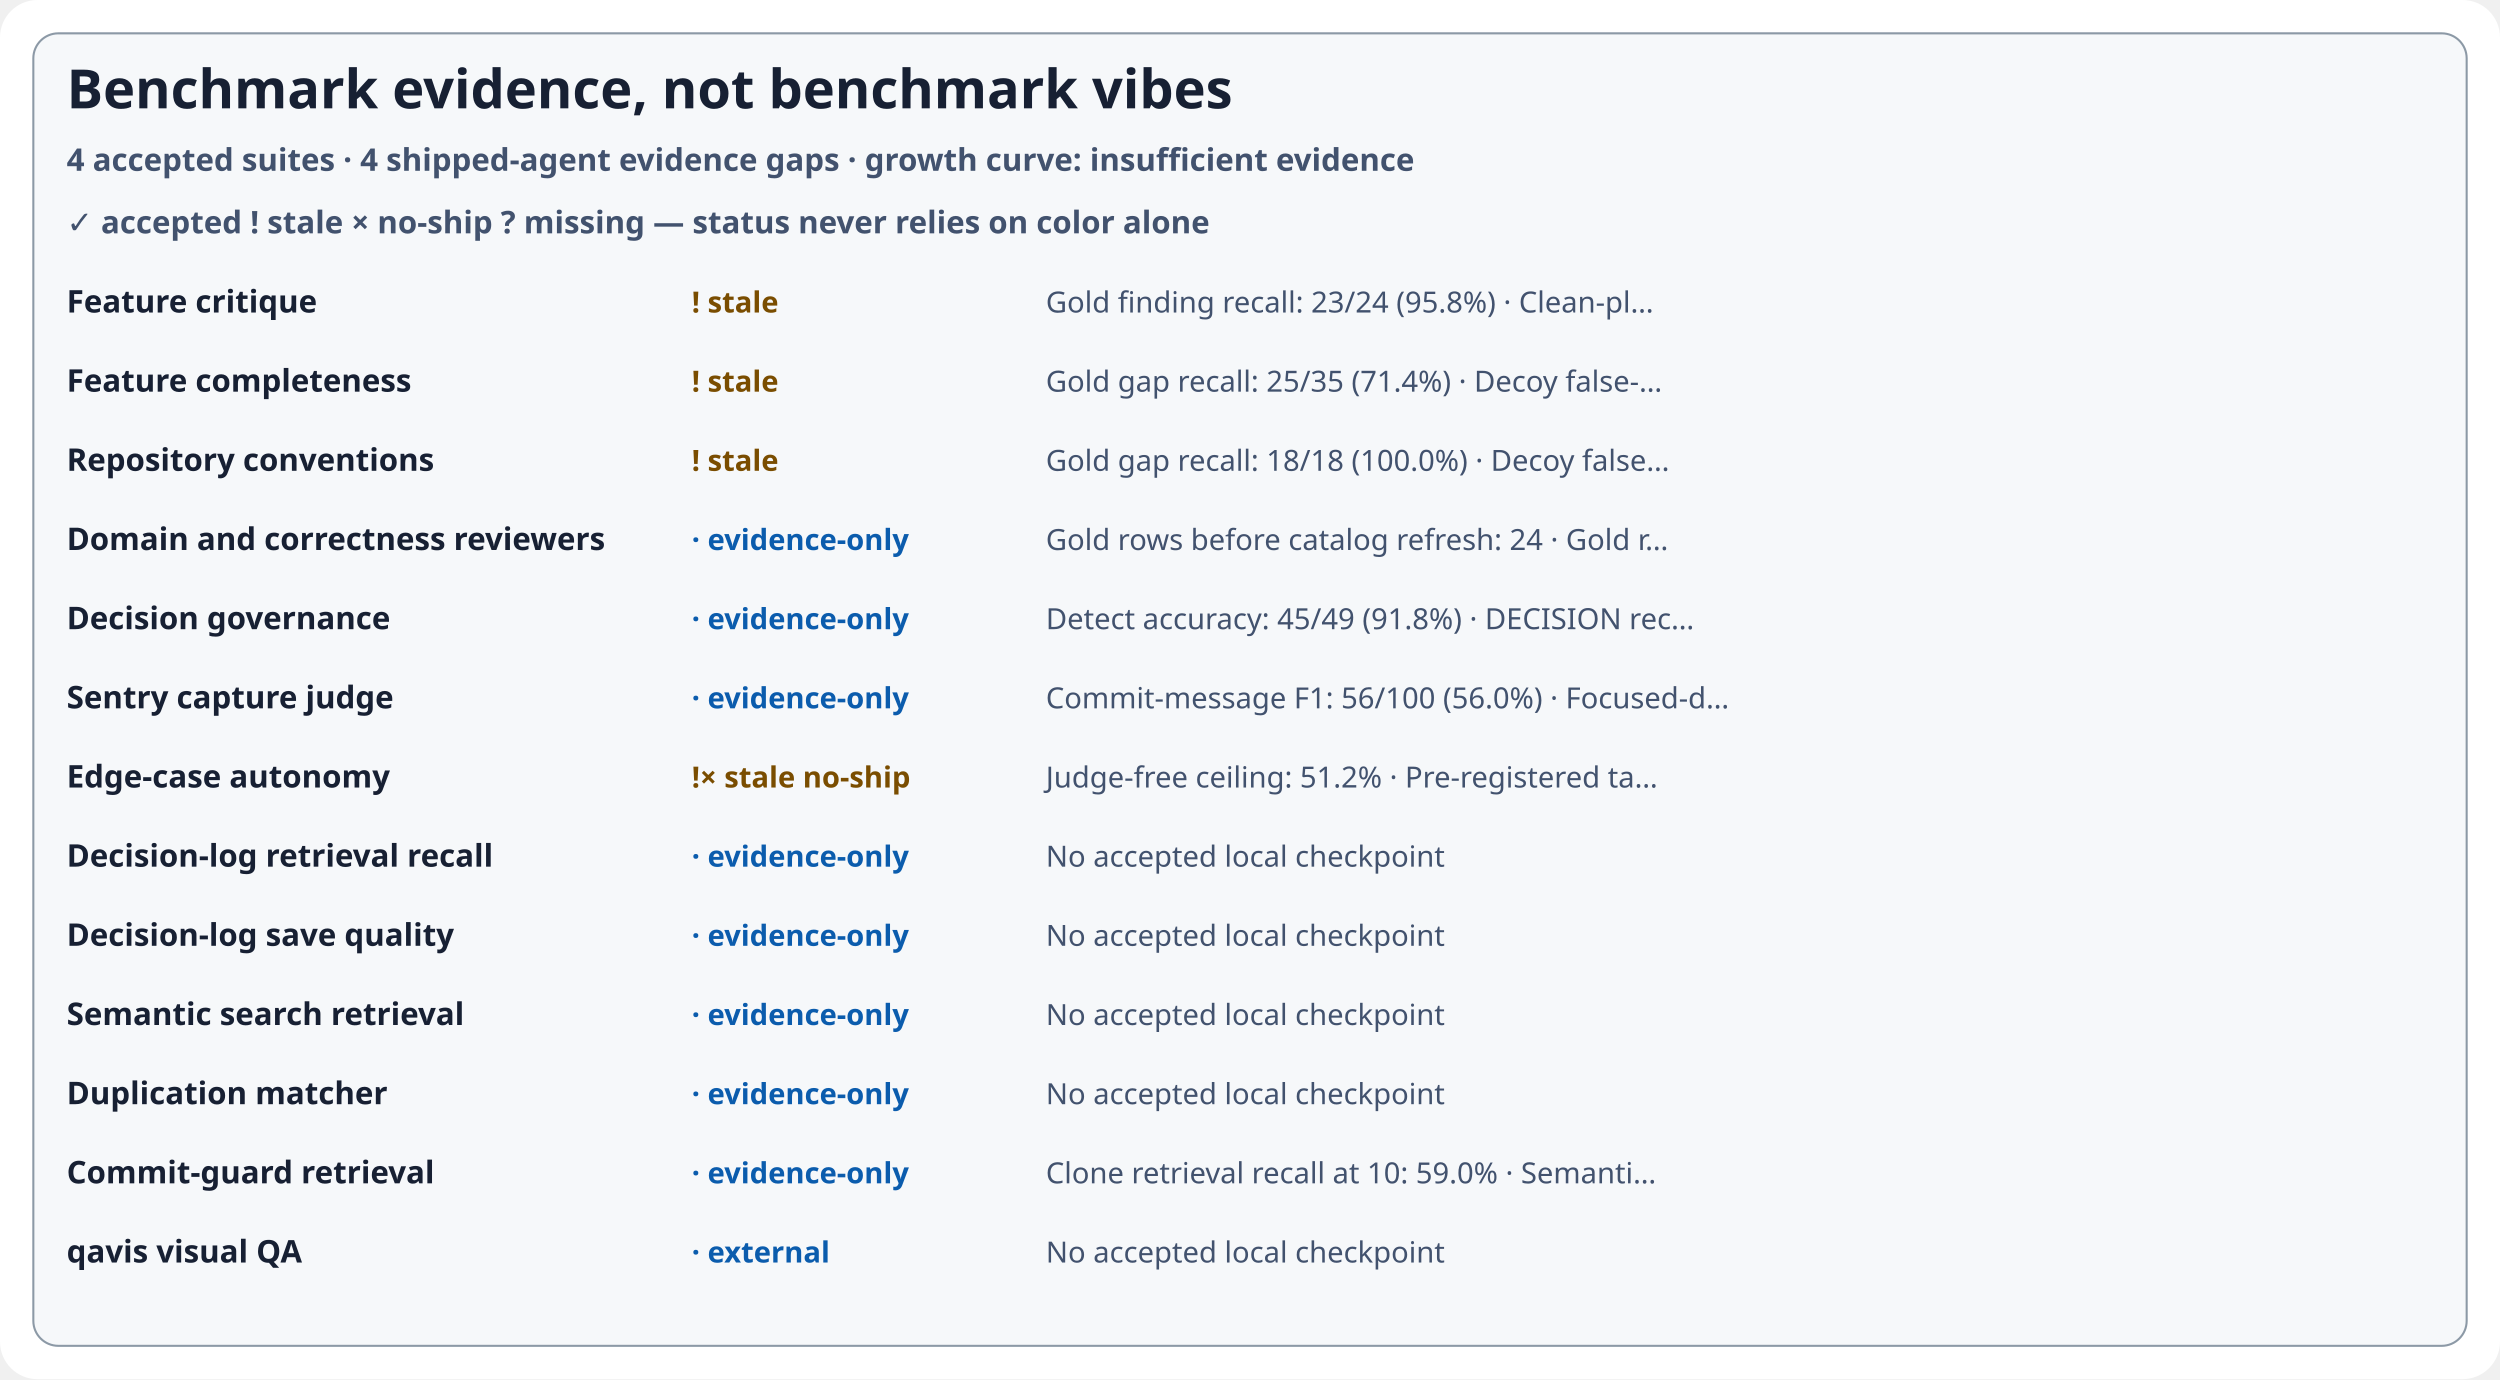
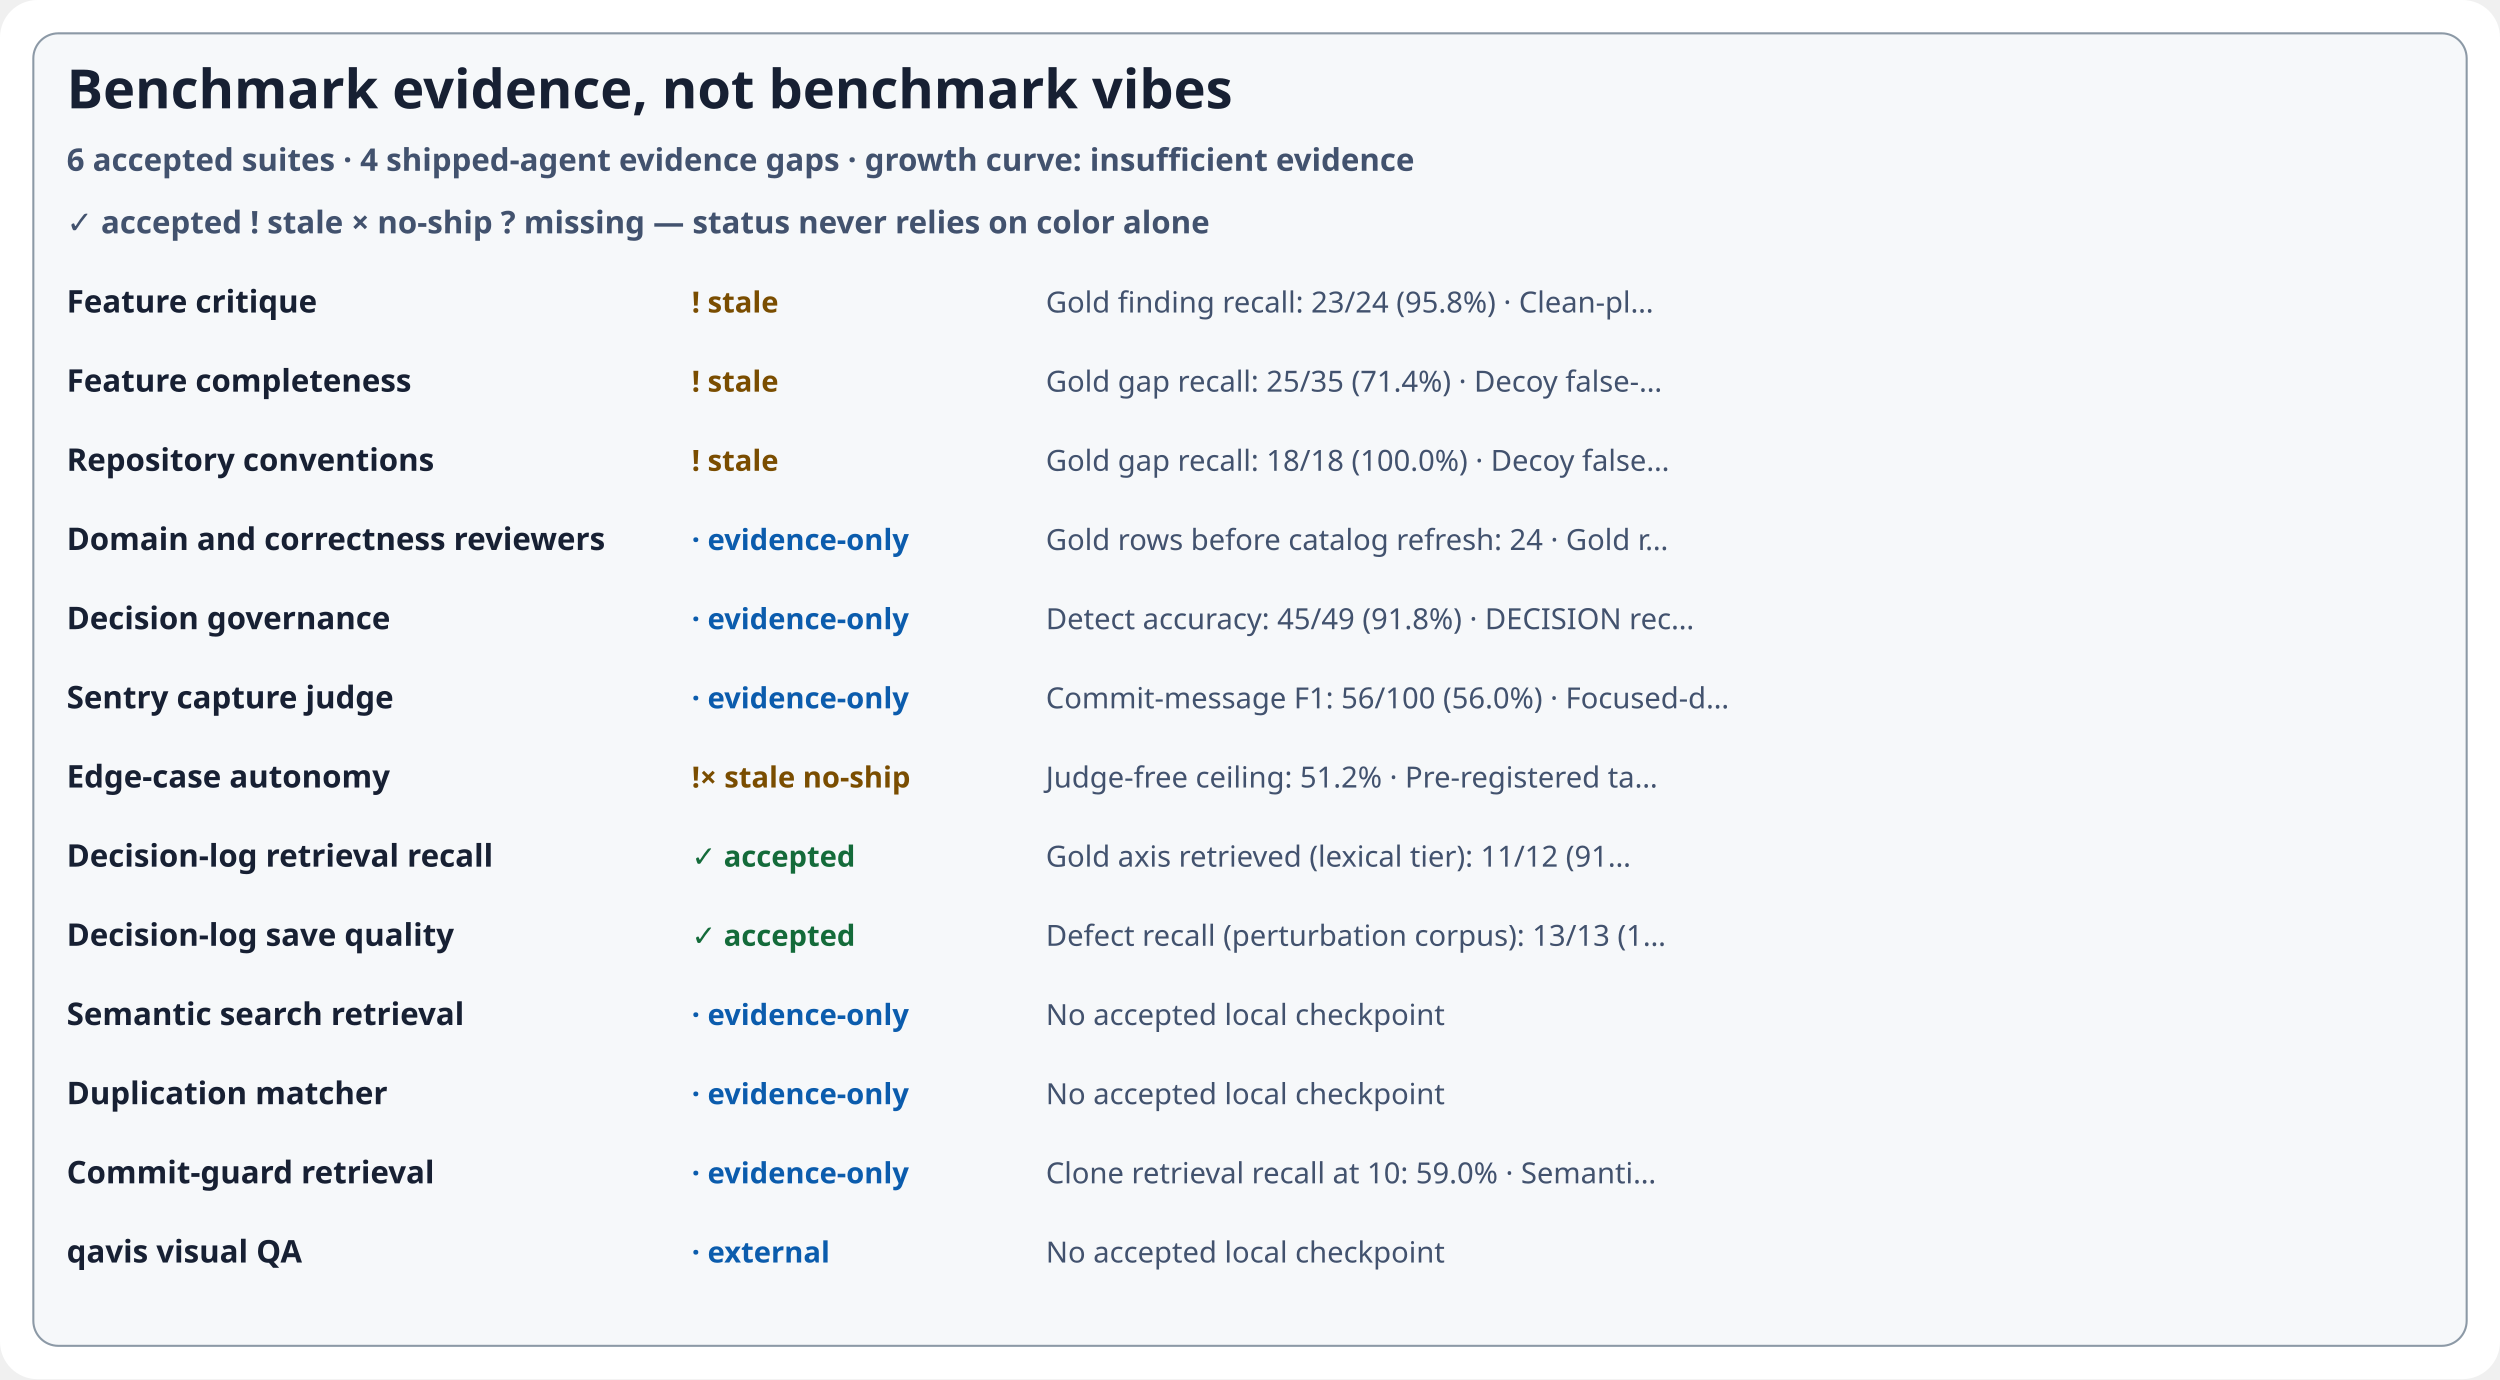
<svg xmlns="http://www.w3.org/2000/svg" width="1200" height="662" viewBox="0 0 1200 662" role="img" aria-labelledby="title desc">
  <style>
  .title{font:700 26px ui-sans-serif,system-ui;fill:#172033} .summary{font:600 15px ui-sans-serif,system-ui;fill:#42526E}
  .suite{font:600 15px ui-sans-serif,system-ui;fill:#172033} .metric{font:14px ui-sans-serif,system-ui;fill:#42526E}
  .status{font:700 14px ui-sans-serif,system-ui}.good{fill:#146B3A}.warn{fill:#7A4D00}.bad{fill:#A61B1B}.info{fill:#0B5CAD}
</style>
  <rect width="1200" height="662" rx="18" fill="#FFFFFF" />
  <rect x="16" y="16" width="1168" height="630" rx="12" fill="#F6F8FA" stroke="#8C99A6" />
  <text class="title" x="32" y="52">Benchmark evidence, not benchmark vibes</text>
-   <text class="summary" x="32" y="82">4 accepted suites · 4 shipped-agent evidence gaps · growth curve: insufficient evidence</text>
+   <text class="summary" x="32" y="82">6 accepted suites · 4 shipped-agent evidence gaps · growth curve: insufficient evidence</text>
  <text class="summary" x="32" y="112">✓ accepted   ! stale   × no-ship   ? missing — status never relies on color alone</text>
  <g transform="translate(32 150)">
    <text class="suite" y="0">Feature critique</text>
    <text class="status warn" x="300" y="0">! stale</text>
    <text class="metric" x="470" y="0">Gold finding recall: 23/24 (95.8%) · Clean-pl…</text>
  </g>
  <g transform="translate(32 188)">
    <text class="suite" y="0">Feature completeness</text>
    <text class="status warn" x="300" y="0">! stale</text>
    <text class="metric" x="470" y="0">Gold gap recall: 25/35 (71.4%) · Decoy false-…</text>
  </g>
  <g transform="translate(32 226)">
    <text class="suite" y="0">Repository conventions</text>
    <text class="status warn" x="300" y="0">! stale</text>
    <text class="metric" x="470" y="0">Gold gap recall: 18/18 (100.0%) · Decoy false…</text>
  </g>
  <g transform="translate(32 264)">
    <text class="suite" y="0">Domain and correctness reviewers</text>
    <text class="status info" x="300" y="0">· evidence-only</text>
    <text class="metric" x="470" y="0">Gold rows before catalog refresh: 24 · Gold r…</text>
  </g>
  <g transform="translate(32 302)">
    <text class="suite" y="0">Decision governance</text>
    <text class="status info" x="300" y="0">· evidence-only</text>
    <text class="metric" x="470" y="0">Detect accuracy: 45/49 (91.8%) · DECISION rec…</text>
  </g>
  <g transform="translate(32 340)">
    <text class="suite" y="0">Sentry capture judge</text>
    <text class="status info" x="300" y="0">· evidence-only</text>
    <text class="metric" x="470" y="0">Commit-message F1: 56/100 (56.0%) · Focused-d…</text>
  </g>
  <g transform="translate(32 378)">
    <text class="suite" y="0">Edge-case autonomy</text>
    <text class="status warn" x="300" y="0">!× stale no-ship</text>
    <text class="metric" x="470" y="0">Judge-free ceiling: 51.2% · Pre-registered ta…</text>
  </g>
  <g transform="translate(32 416)">
    <text class="suite" y="0">Decision-log retrieval recall</text>
-     <text class="status info" x="300" y="0">· evidence-only</text>
-     <text class="metric" x="470" y="0">No accepted local checkpoint</text>
+     <text class="status good" x="300" y="0">✓ accepted</text>
+     <text class="metric" x="470" y="0">Gold axis retrieved (lexical tier): 11/12 (91…</text>
  </g>
  <g transform="translate(32 454)">
    <text class="suite" y="0">Decision-log save quality</text>
-     <text class="status info" x="300" y="0">· evidence-only</text>
-     <text class="metric" x="470" y="0">No accepted local checkpoint</text>
+     <text class="status good" x="300" y="0">✓ accepted</text>
+     <text class="metric" x="470" y="0">Defect recall (perturbation corpus): 13/13 (1…</text>
  </g>
  <g transform="translate(32 492)">
    <text class="suite" y="0">Semantic search retrieval</text>
    <text class="status info" x="300" y="0">· evidence-only</text>
    <text class="metric" x="470" y="0">No accepted local checkpoint</text>
  </g>
  <g transform="translate(32 530)">
    <text class="suite" y="0">Duplication matcher</text>
    <text class="status info" x="300" y="0">· evidence-only</text>
    <text class="metric" x="470" y="0">No accepted local checkpoint</text>
  </g>
  <g transform="translate(32 568)">
    <text class="suite" y="0">Commit-guard retrieval</text>
    <text class="status info" x="300" y="0">· evidence-only</text>
    <text class="metric" x="470" y="0">Clone retrieval recall at 10: 59.0% · Semanti…</text>
  </g>
  <g transform="translate(32 606)">
    <text class="suite" y="0">qavis visual QA</text>
    <text class="status info" x="300" y="0">· external</text>
    <text class="metric" x="470" y="0">No accepted local checkpoint</text>
  </g>
</svg>
